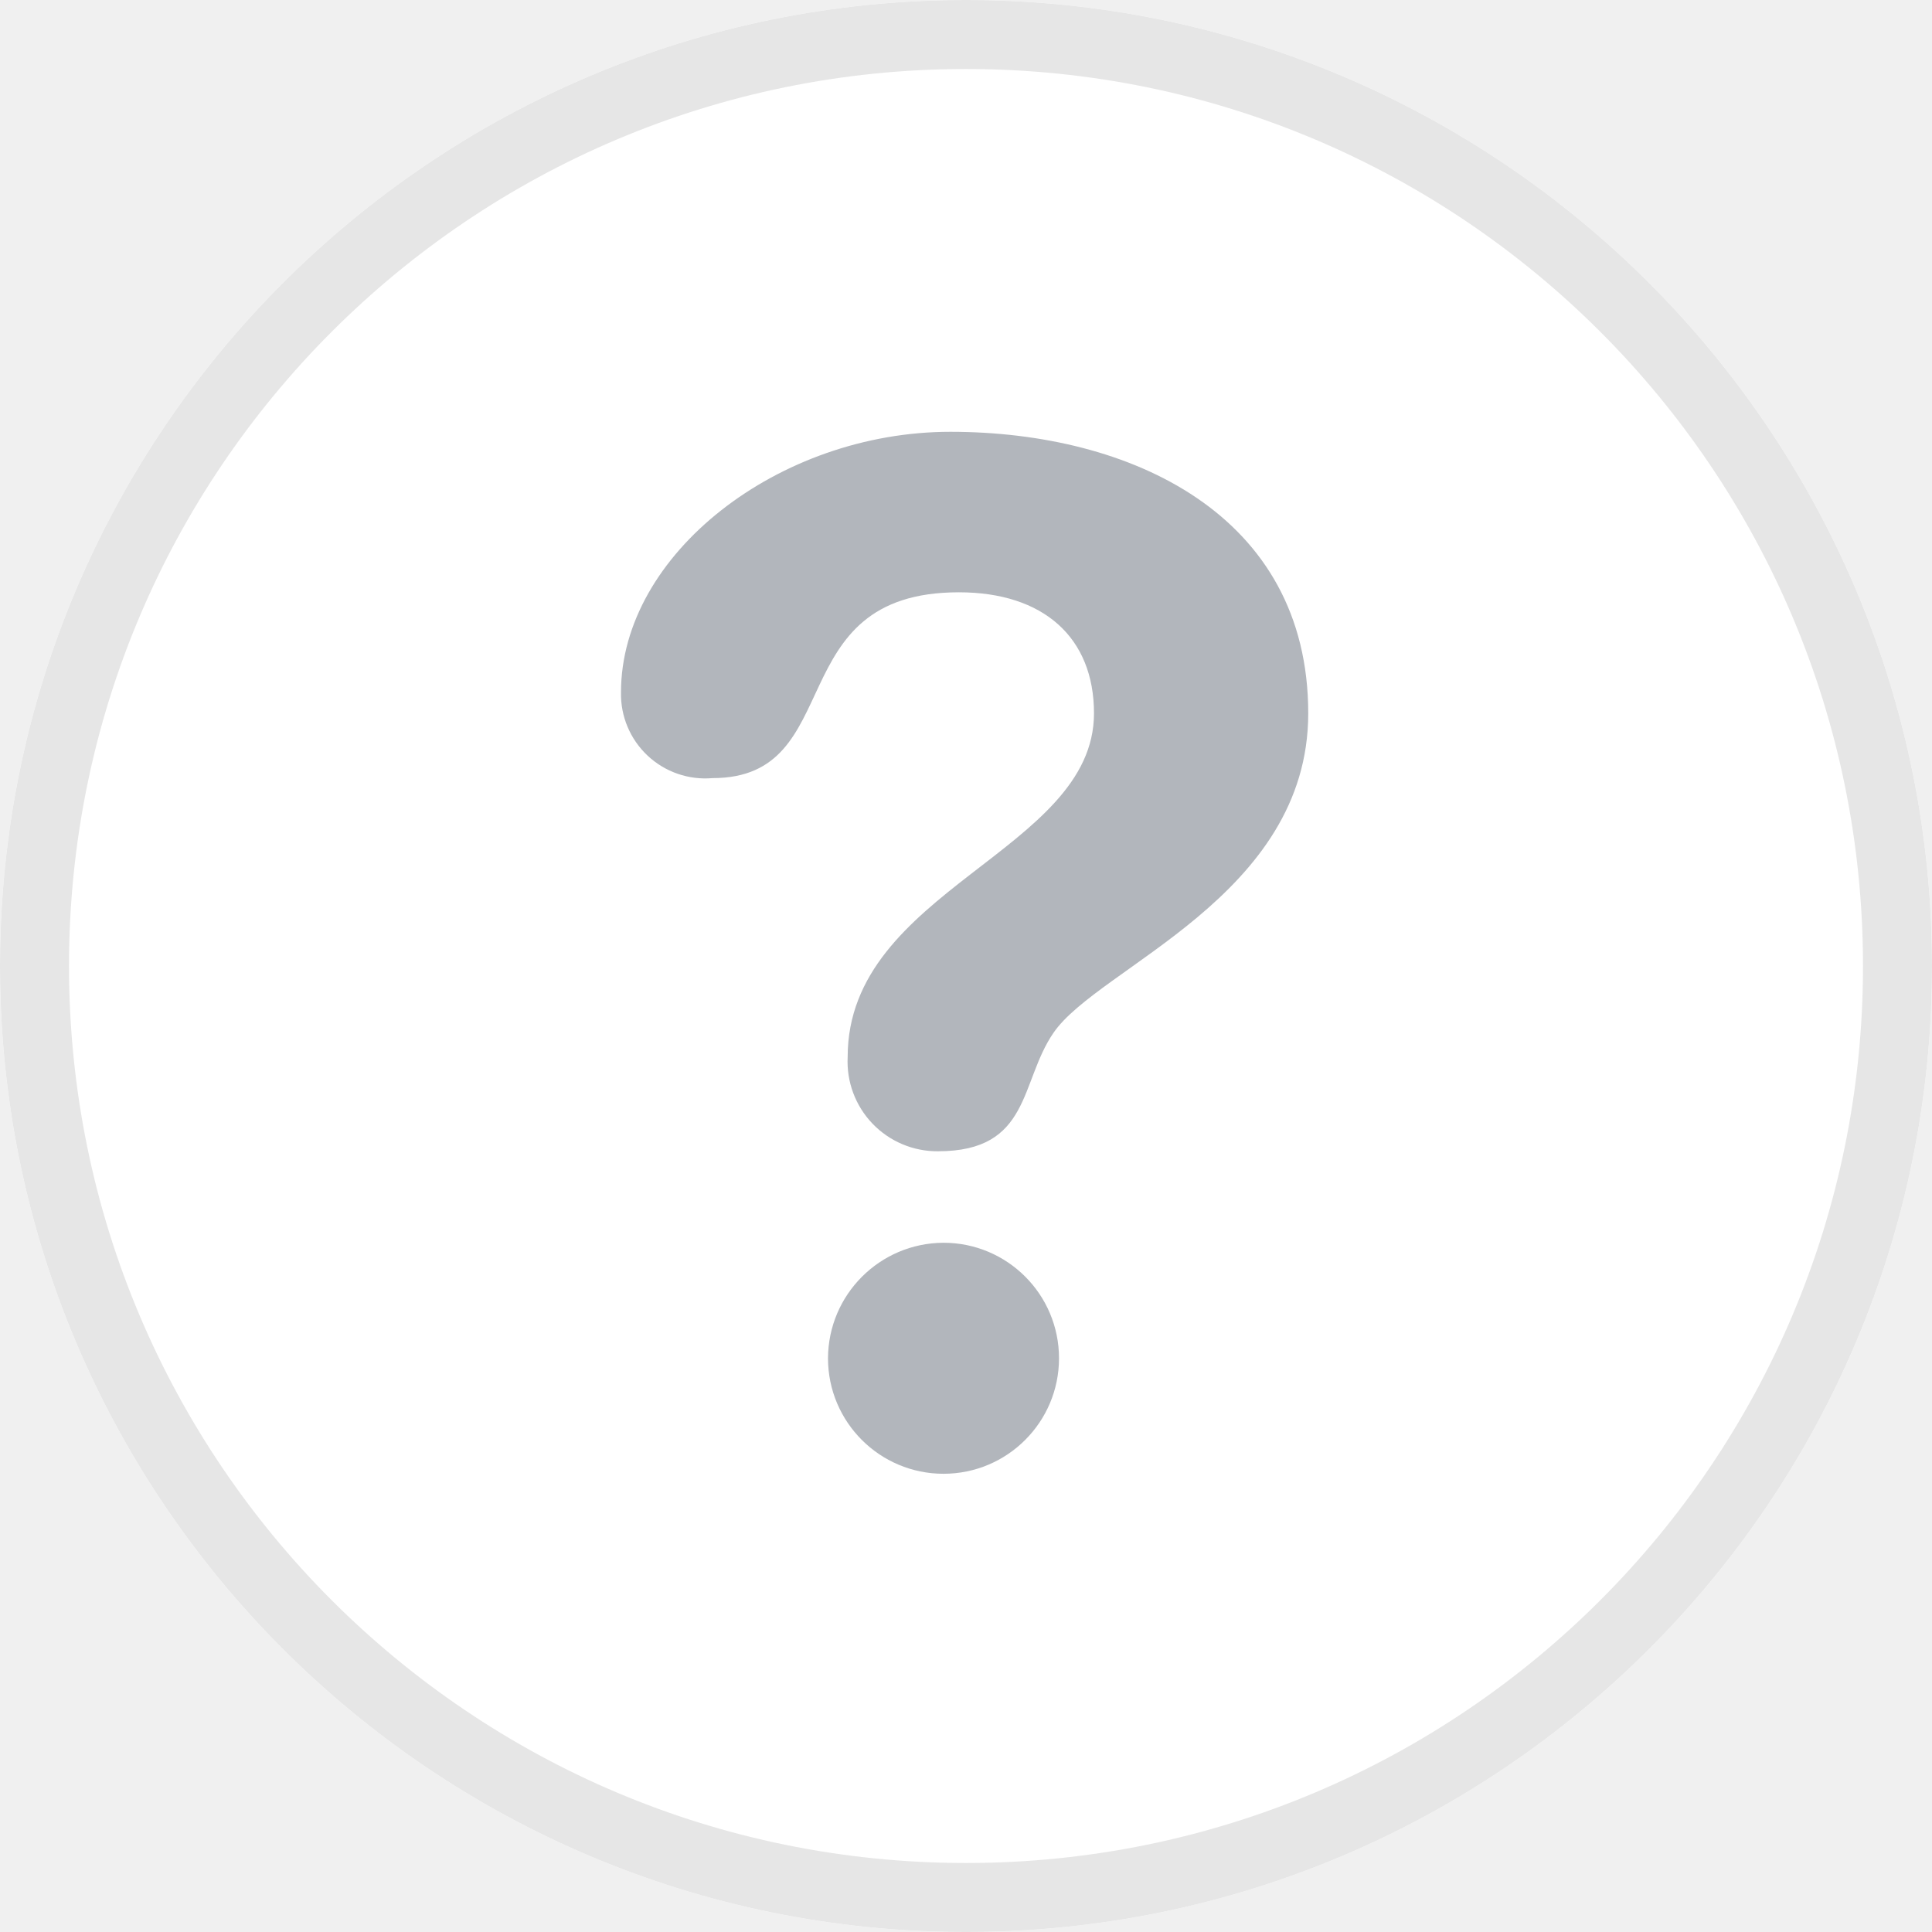
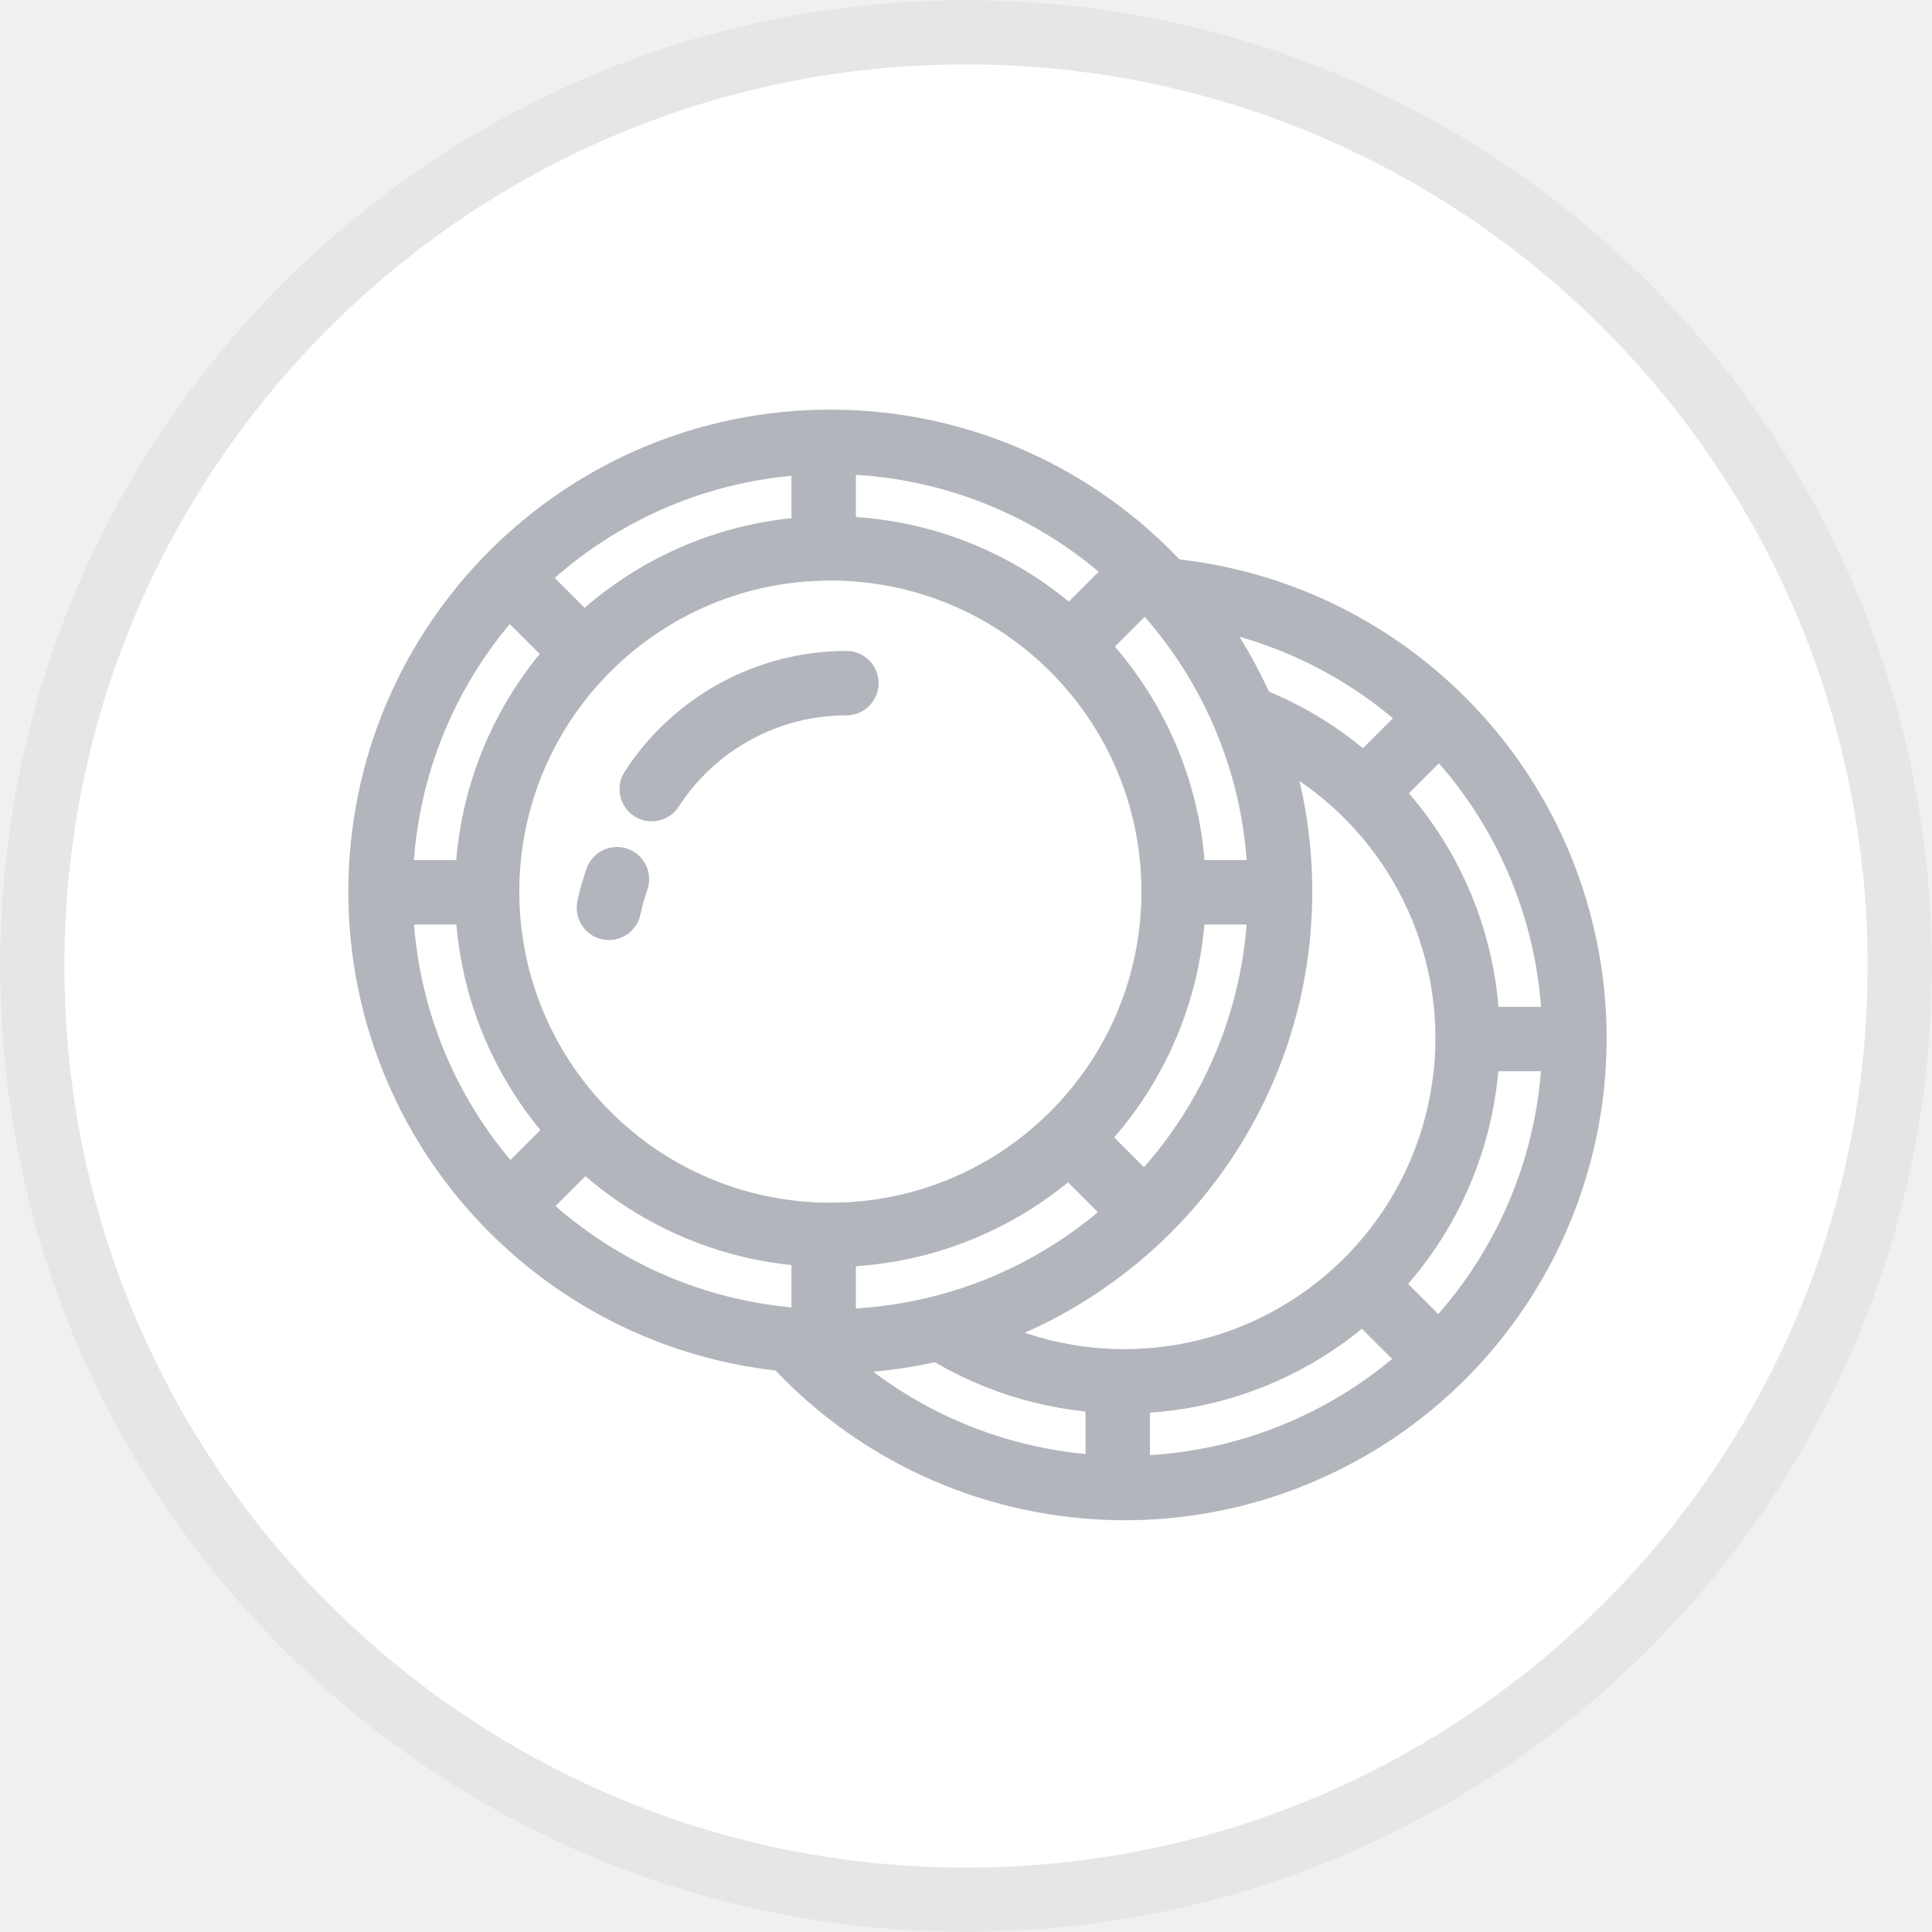
- <svg xmlns="http://www.w3.org/2000/svg" width="28" height="28" viewBox="0 0 28 28">
-   <g id="symbol_none" transform="translate(-517 -753)">
-     <g id="타원_233" data-name="타원 233" transform="translate(517 753)" fill="#fff" stroke="#e6e6e6" stroke-width="1">
-       <circle cx="14" cy="14" r="14" stroke="none" />
-       <circle cx="14" cy="14" r="13.5" fill="none" />
+ <svg xmlns="http://www.w3.org/2000/svg" width="30" height="30" viewBox="0 0 30 30">
+   <g id="symbol_none2" transform="translate(-265 -701)">
+     <g id="타원_233" data-name="타원 233" transform="translate(265 701)" fill="#fff" stroke="#e6e6e6" stroke-width="1">
+       <circle cx="15" cy="15" r="15" stroke="none" />
+       <circle cx="15" cy="15" r="14.5" fill="none" />
    </g>
-     <g id="question-mark_1_" data-name="question-mark (1)" transform="translate(520.66 759.258)">
-       <path id="패스_2173" data-name="패스 2173" d="M10.114,0C12.726,0,15.3,1.2,15.3,4.08c0,2.653-3.04,3.674-3.693,4.632-.49.713-.326,1.715-1.673,1.715A1.3,1.3,0,0,1,8.625,9.061c0-2.43,3.57-2.98,3.57-4.981,0-1.1-.733-1.754-1.958-1.754-2.612,0-1.592,2.693-3.57,2.693A1.221,1.221,0,0,1,5.34,3.775C5.34,1.774,7.624,0,10.114,0Zm-.1,11.753a1.674,1.674,0,1,1-1.674,1.674A1.681,1.681,0,0,1,10.013,11.753Z" fill="#b2b6bc" />
+     <g id="그룹_3967" data-name="그룹 3967" transform="translate(-3186.863 -601.823)">
+       <circle id="타원_206" data-name="타원 206" cx="6.984" cy="6.984" r="6.984" transform="translate(3457.772 1309.684)" fill="none" stroke="#b2b6bc" stroke-miterlimit="10" stroke-width="1" />
+       <circle id="타원_207" data-name="타원 207" cx="5.33" cy="5.33" r="5.33" transform="translate(3459.427 1311.338)" fill="none" stroke="#b2b6bc" stroke-miterlimit="10" stroke-width="1" />
+       <path id="패스_2047" data-name="패스 2047" d="M3467.075,1319.158a3.6,3.6,0,0,1,3.023-1.645" transform="translate(-5.092 -4.082)" fill="none" stroke="#b2b6bc" stroke-linecap="round" stroke-miterlimit="10" stroke-width="1" />
+       <path id="패스_2048" data-name="패스 2048" d="M3465.871,1323.513a3.56,3.56,0,0,1,.125-.445" transform="translate(-4.553 -6.593)" fill="none" stroke="#b2b6bc" stroke-linecap="round" stroke-miterlimit="10" stroke-width="1" />
+       <line id="선_251" data-name="선 251" y2="1.69" transform="translate(3464.653 1309.69)" fill="none" stroke="#b2b6bc" stroke-miterlimit="10" stroke-width="1" />
+       <line id="선_252" data-name="선 252" y2="1.637" transform="translate(3464.653 1322.032)" fill="none" stroke="#b2b6bc" stroke-miterlimit="10" stroke-width="1" />
+       <line id="선_253" data-name="선 253" x2="1.195" y2="1.195" transform="translate(3459.71 1311.737)" fill="none" stroke="#b2b6bc" stroke-miterlimit="10" stroke-width="1" />
+       <line id="선_254" data-name="선 254" x2="1.157" y2="1.157" transform="translate(3468.437 1320.465)" fill="none" stroke="#b2b6bc" stroke-miterlimit="10" stroke-width="1" />
+       <line id="선_255" data-name="선 255" x2="1.69" transform="translate(3457.663 1316.679)" fill="none" stroke="#b2b6bc" stroke-miterlimit="10" stroke-width="1" />
+       <line id="선_256" data-name="선 256" x2="1.637" transform="translate(3470.005 1316.679)" fill="none" stroke="#b2b6bc" stroke-miterlimit="10" stroke-width="1" />
+       <line id="선_257" data-name="선 257" y1="1.195" x2="1.195" transform="translate(3459.71 1320.427)" fill="none" stroke="#b2b6bc" stroke-miterlimit="10" stroke-width="1" />
+       <line id="선_258" data-name="선 258" y1="1.157" x2="1.157" transform="translate(3468.437 1311.737)" fill="none" stroke="#b2b6bc" stroke-miterlimit="10" stroke-width="1" />
+       <path id="패스_2049" data-name="패스 2049" d="M3478.606,1315.028a6.984,6.984,0,1,1-5.8,11.708" transform="translate(-8.592 -3.033)" fill="none" stroke="#b2b6bc" stroke-miterlimit="10" stroke-width="1" />
+       <path id="패스_2050" data-name="패스 2050" d="M3482.7,1319.494a5.33,5.33,0,1,1-4.636,9.53" transform="translate(-11.577 -5.568)" fill="none" stroke="#b2b6bc" stroke-miterlimit="10" stroke-width="1" />
+       <line id="선_259" data-name="선 259" y2="1.637" transform="translate(3469.219 1324.31)" fill="none" stroke="#b2b6bc" stroke-miterlimit="10" stroke-width="1" />
+       <line id="선_260" data-name="선 260" x2="1.157" y2="1.157" transform="translate(3473.004 1322.742)" fill="none" stroke="#b2b6bc" stroke-miterlimit="10" stroke-width="1" />
+       <line id="선_261" data-name="선 261" x2="1.637" transform="translate(3474.572 1318.957)" fill="none" stroke="#b2b6bc" stroke-miterlimit="10" stroke-width="1" />
+       <line id="선_262" data-name="선 262" y1="1.157" x2="1.157" transform="translate(3473.004 1314.014)" fill="none" stroke="#b2b6bc" stroke-miterlimit="10" stroke-width="1" />
    </g>
  </g>
</svg>
